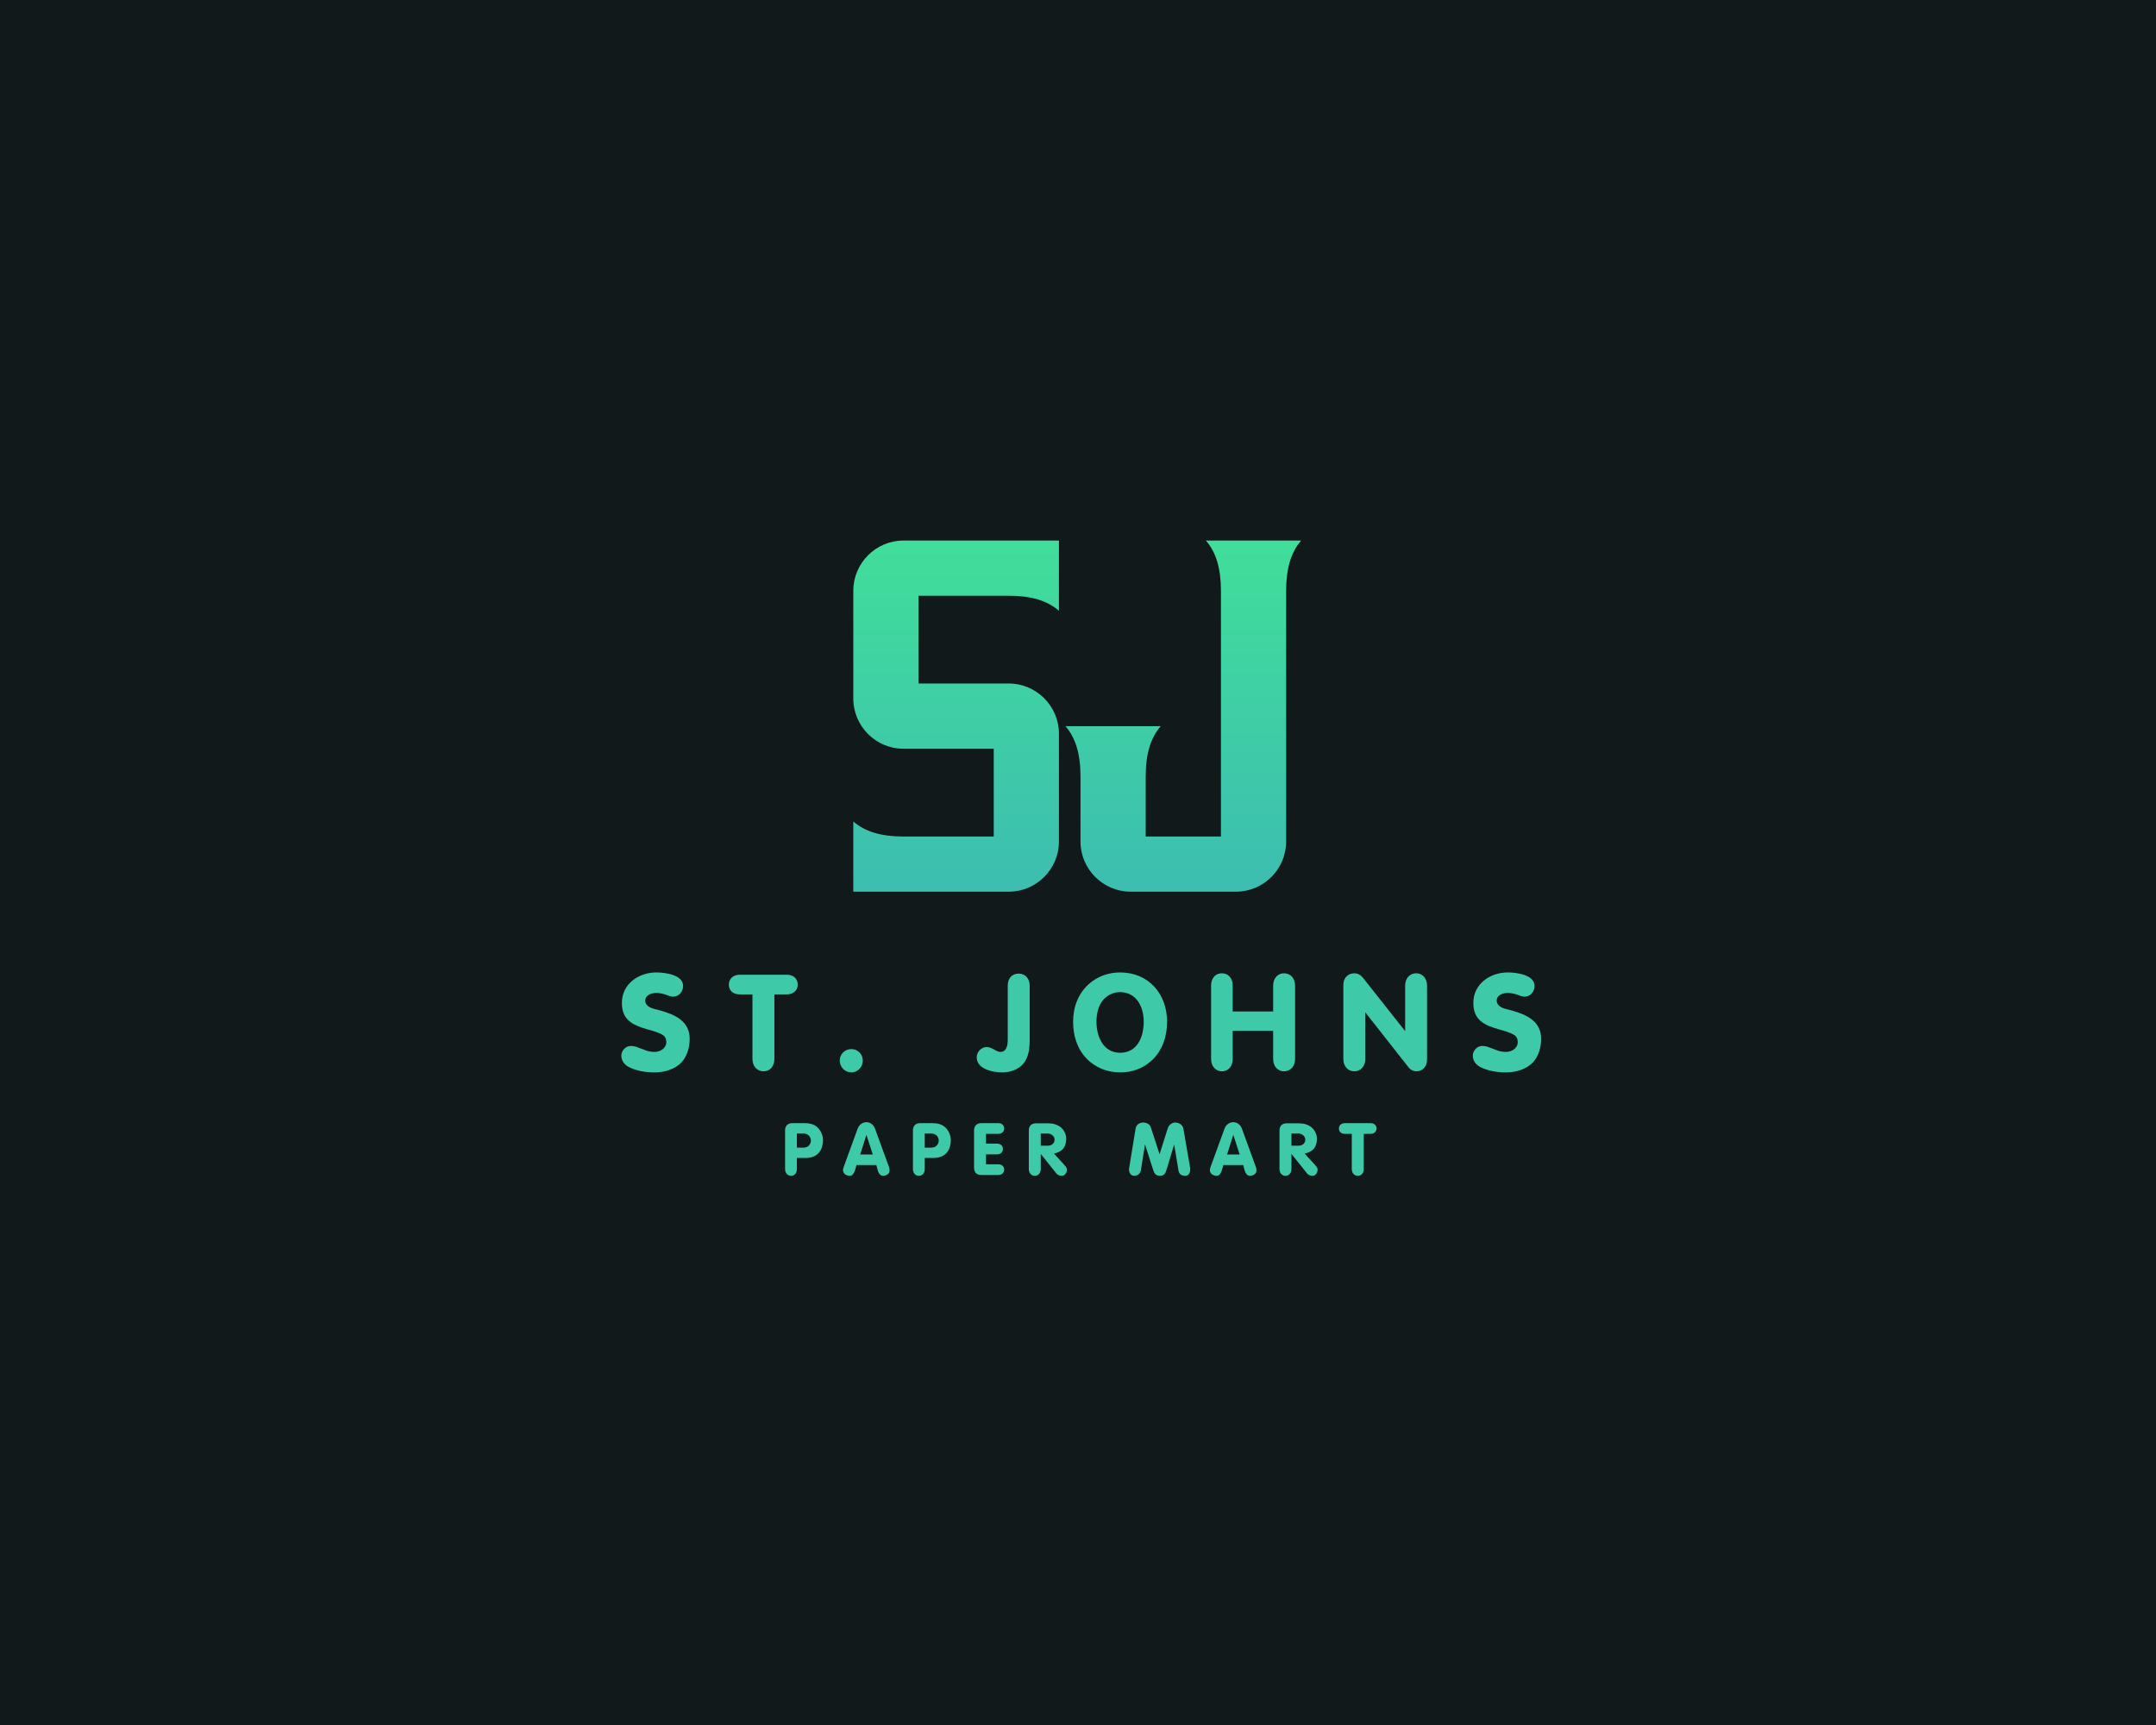
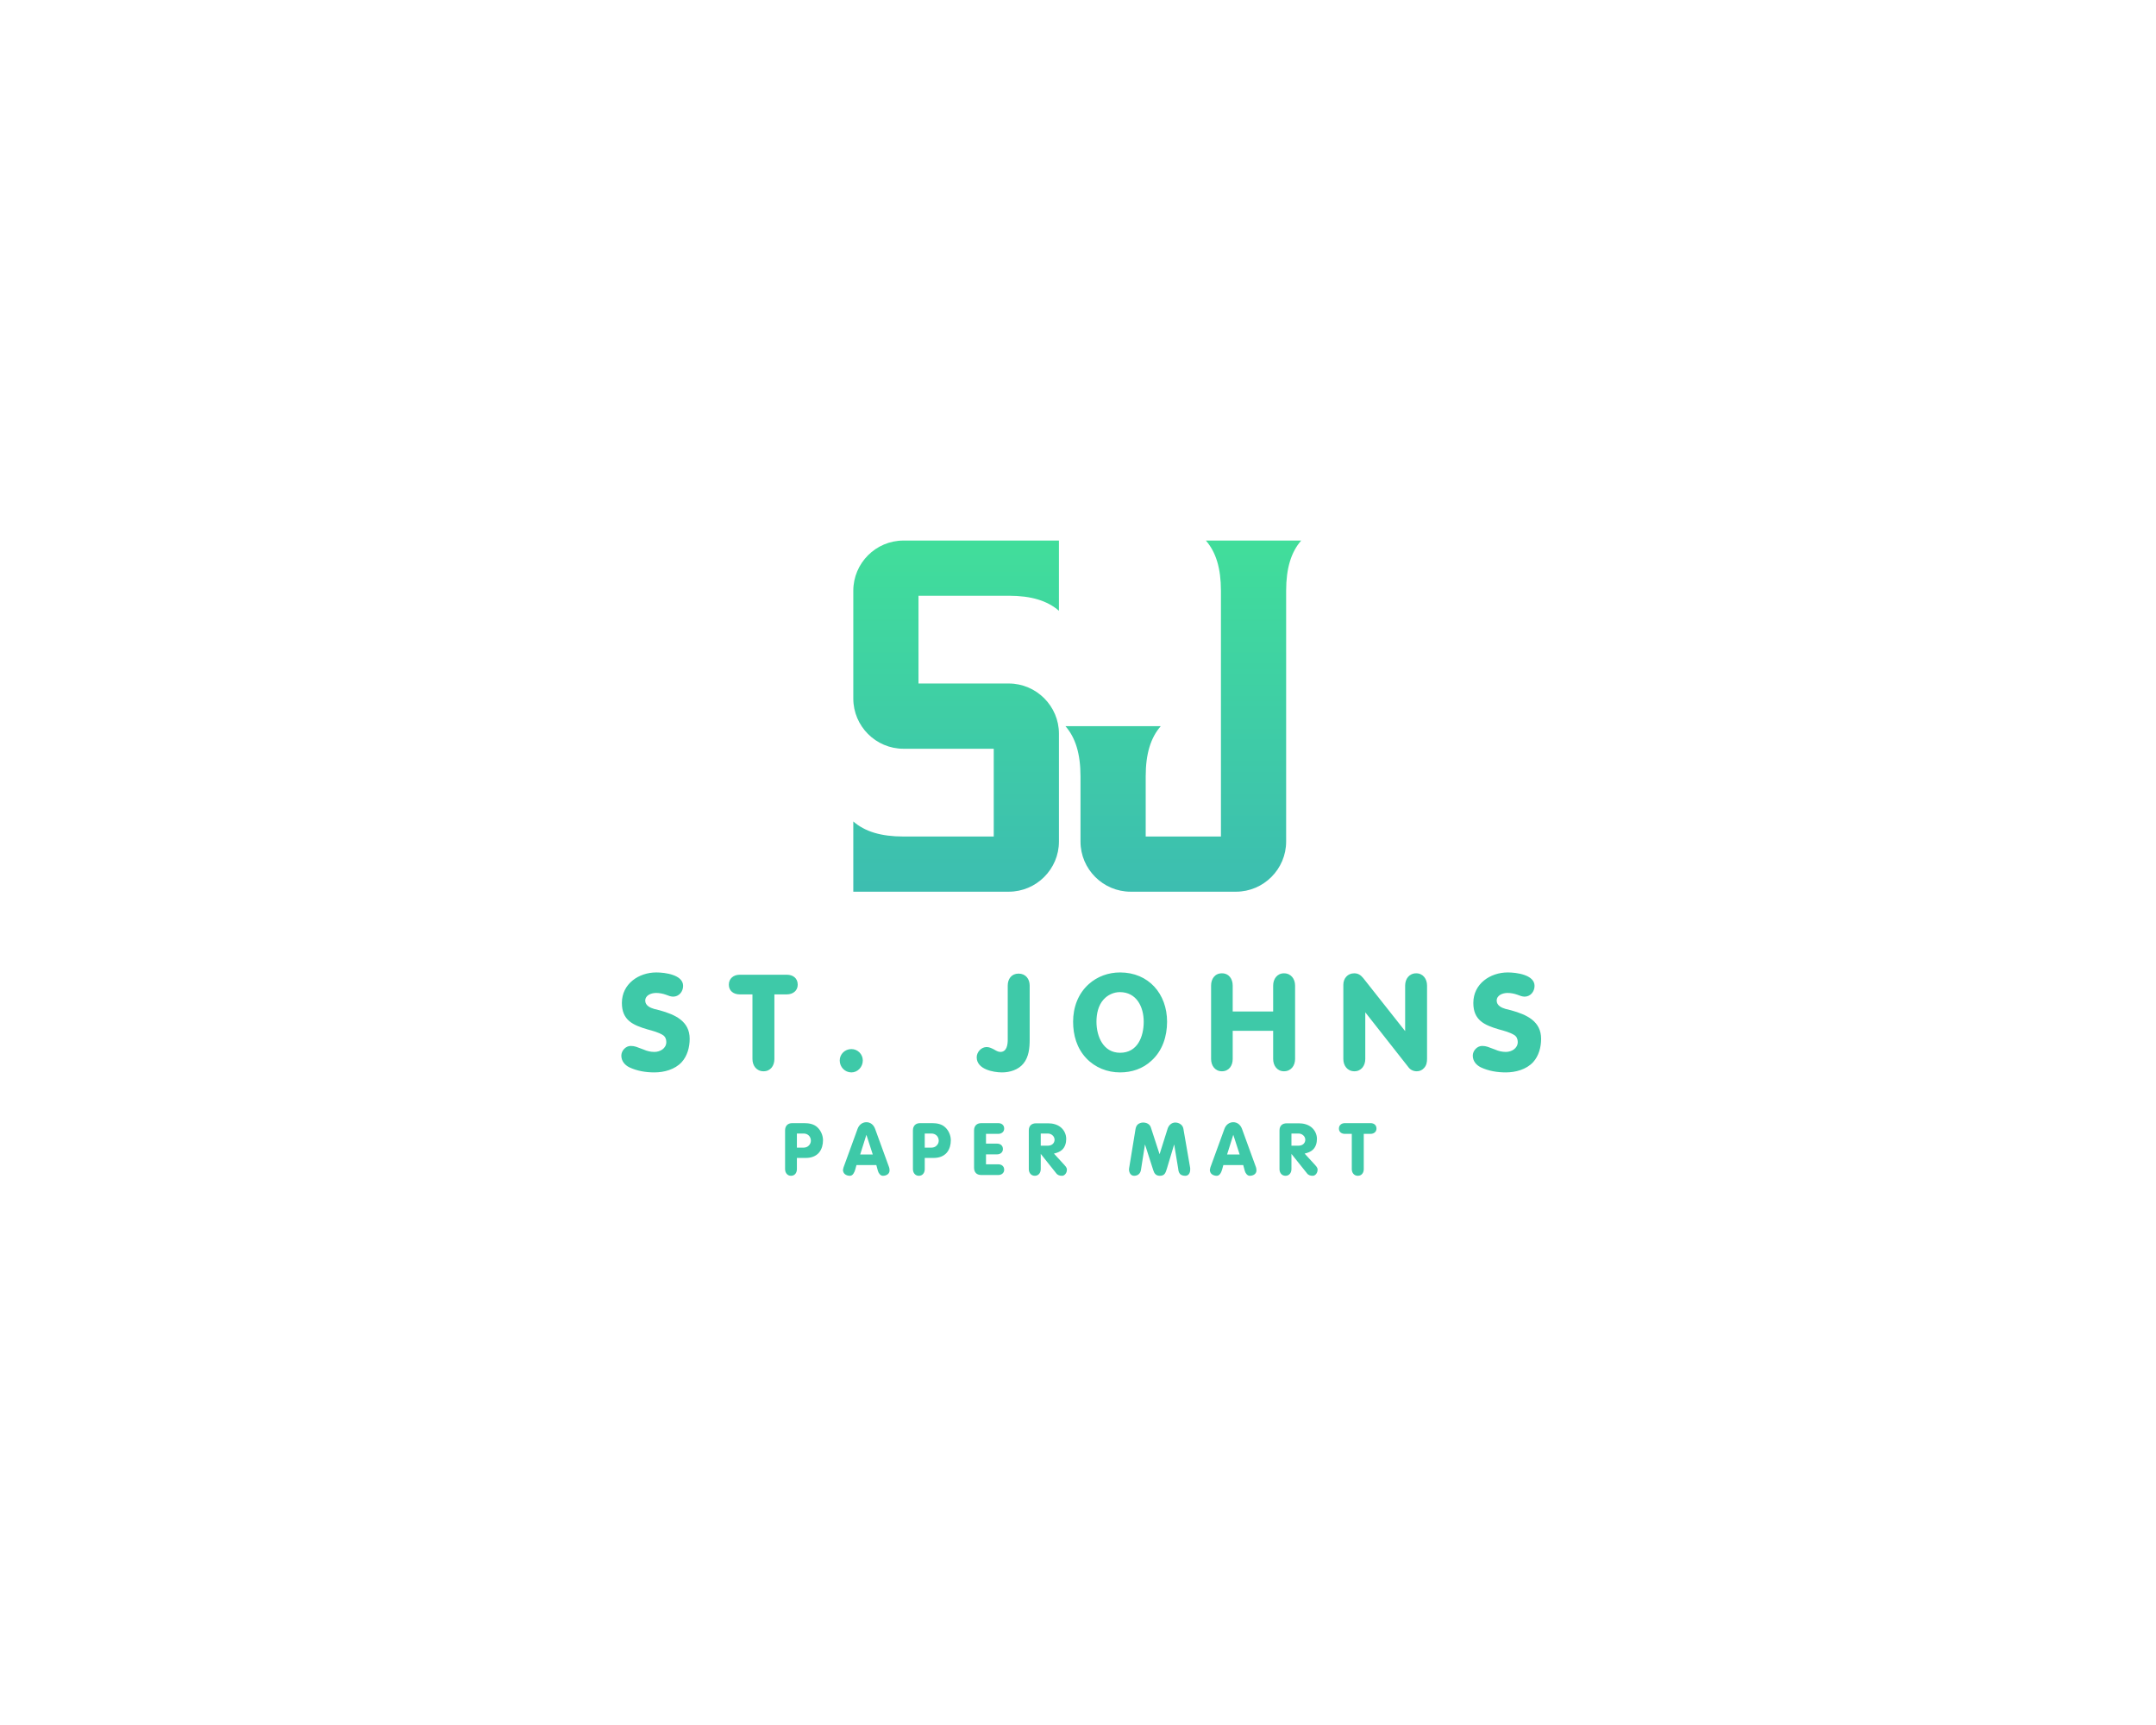
<svg xmlns="http://www.w3.org/2000/svg" version="1.1" width="1280" height="1024" viewBox="0 0 1280 1024" xml:space="preserve">
  <defs>
</defs>
  <g transform="matrix(1 0 0 1 640 512)" id="background-logo">
-     <rect style="stroke: none; stroke-width: 0; stroke-dasharray: none; stroke-linecap: butt; stroke-dashoffset: 0; stroke-linejoin: miter; stroke-miterlimit: 4; fill: rgb(18,25,27); fill-rule: nonzero; opacity: 1;" paint-order="stroke" x="-640" y="-512" rx="0" ry="0" width="1280" height="1024" />
+     <rect style="stroke: none; stroke-width: 0; stroke-dasharray: none; stroke-linecap: butt; stroke-dashoffset: 0; stroke-linejoin: miter; stroke-miterlimit: 4; fill: rgb(255,255,255); fill-opacity: 0; fill-rule: nonzero; opacity: 1;" paint-order="stroke" x="-640" y="-512" rx="0" ry="0" width="1280" height="1024" />
  </g>
  <g transform="matrix(1.921154 0 0 1.921154 641.9159 606.9342)" id="text-logo">
    <g style="" paint-order="stroke">
      <g transform="matrix(1 0 0 1 0 0)" id="text-logo-path-0">
        <path style="stroke: none; stroke-width: 0.468; stroke-dasharray: none; stroke-linecap: butt; stroke-dashoffset: 0; stroke-linejoin: miter; stroke-miterlimit: 4; fill: rgb(62,201,168); fill-rule: nonzero; opacity: 1;" paint-order="stroke" transform=" translate(-143.97, 14.655)" d="M 22.97 -9.59 C 22.97 -15.05 18.48 -17.07 13.73 -18.39 L 11.97 -18.83 C 10.74 -19.18 9.24 -19.89 9.24 -21.38 C 9.24 -23.06 11.09 -23.76 12.58 -23.76 C 13.55 -23.76 14.61 -23.58 15.58 -23.23 L 16.81 -22.79 C 17.16 -22.7 17.51 -22.62 17.86 -22.62 C 19.62 -22.62 20.94 -24.11 20.94 -25.96 C 20.94 -29.39 15.31 -30.1 12.67 -30.1 C 7.22 -30.1 2.02 -26.58 2.02 -20.68 C 2.02 -15.31 5.46 -13.82 9.94 -12.5 C 11.53 -12.06 13.29 -11.62 14.7 -10.74 C 15.4 -10.3 15.75 -9.5 15.75 -8.62 C 15.75 -6.6 13.82 -5.54 12.06 -5.54 C 10.91 -5.54 9.77 -5.81 8.8 -6.25 L 6.42 -7.13 C 5.9 -7.3 5.37 -7.39 4.75 -7.39 C 3.17 -7.39 1.85 -5.9 1.85 -4.4 C 1.85 -2.73 2.9 -1.5 4.31 -0.79 C 6.69 0.35 9.42 0.79 12.06 0.79 C 15.05 0.79 18.39 -0.09 20.5 -2.38 C 22.26 -4.31 22.97 -7.04 22.97 -9.59 Z M 56.36 -26.31 C 56.36 -28.34 54.87 -29.39 53.02 -29.39 L 38.41 -29.39 C 36.56 -29.39 35.07 -28.25 35.07 -26.31 C 35.07 -24.38 36.56 -23.32 38.41 -23.32 L 42.37 -23.32 L 42.37 -3.34 C 42.37 -1.32 43.6 0.44 45.8 0.44 C 48 0.44 49.15 -1.32 49.15 -3.34 L 49.15 -23.32 L 53.02 -23.32 C 54.87 -23.32 56.36 -24.46 56.36 -26.31 Z M 76.47 -2.9 C 76.47 -4.84 74.89 -6.42 72.95 -6.42 C 70.93 -6.42 69.34 -4.84 69.34 -2.9 C 69.34 -0.88 70.93 0.79 72.95 0.79 C 74.89 0.79 76.47 -0.88 76.47 -2.9 Z M 128.04 -9.33 L 128.04 -26.05 C 128.04 -28.07 126.81 -29.74 124.61 -29.74 C 122.41 -29.74 121.26 -28.07 121.26 -26.05 L 121.26 -9.33 C 121.26 -7.83 121 -5.54 118.98 -5.54 C 118.27 -5.54 117.57 -5.98 116.95 -6.34 C 116.25 -6.69 115.54 -7.04 114.84 -7.04 L 114.58 -7.04 C 112.99 -6.95 111.67 -5.46 111.67 -3.87 C 111.67 -0.18 116.78 0.79 119.5 0.79 C 121.88 0.79 124.52 0 126.1 -1.94 C 127.78 -3.96 128.04 -6.78 128.04 -9.33 Z M 170.5 -14.87 C 170.5 -23.5 164.78 -30.1 155.98 -30.1 C 152.37 -30.1 148.94 -28.86 146.3 -26.49 C 142.96 -23.5 141.46 -19.27 141.46 -14.87 C 141.46 -10.74 142.6 -6.69 145.51 -3.61 C 148.24 -0.7 152.02 0.79 155.98 0.79 C 159.59 0.79 163.02 -0.35 165.66 -2.82 C 169.09 -5.9 170.5 -10.38 170.5 -14.87 Z M 163.28 -14.87 C 163.28 -10.21 161.35 -5.28 155.98 -5.28 C 150.79 -5.28 148.68 -10.3 148.68 -14.87 C 148.68 -17.25 149.2 -19.89 150.88 -21.74 C 152.11 -23.14 154.04 -24.02 155.89 -24.02 C 161.08 -24.02 163.28 -19.45 163.28 -14.87 Z M 210.06 -3.34 L 210.06 -26.05 C 210.06 -28.07 208.82 -29.83 206.62 -29.83 C 204.51 -29.83 203.28 -28.07 203.28 -26.05 L 203.28 -18.04 L 190.78 -18.04 L 190.78 -26.05 C 190.78 -28.07 189.64 -29.83 187.44 -29.83 C 185.24 -29.83 184.1 -28.07 184.1 -26.05 L 184.1 -3.34 C 184.1 -1.32 185.33 0.44 187.44 0.44 C 189.64 0.44 190.78 -1.32 190.78 -3.34 L 190.78 -12.06 L 203.28 -12.06 L 203.28 -3.34 C 203.28 -1.32 204.51 0.44 206.62 0.44 C 208.82 0.44 210.06 -1.32 210.06 -3.34 Z M 250.84 -3.43 L 250.84 -26.05 C 250.84 -28.07 249.61 -29.83 247.5 -29.83 C 245.3 -29.83 244.07 -28.07 244.07 -26.05 L 244.07 -11.97 L 231.13 -28.34 C 230.34 -29.3 229.55 -29.83 228.32 -29.83 C 226.29 -29.83 224.97 -28.25 224.97 -26.31 L 224.97 -3.34 C 224.97 -1.32 226.2 0.44 228.4 0.44 C 230.52 0.44 231.75 -1.32 231.75 -3.34 L 231.75 -17.78 L 245.04 -0.88 C 245.65 0 246.62 0.44 247.68 0.44 C 248.56 0.44 249.35 0.09 249.96 -0.62 C 250.67 -1.41 250.84 -2.38 250.84 -3.43 Z M 286.09 -9.59 C 286.09 -15.05 281.6 -17.07 276.85 -18.39 L 275.09 -18.83 C 273.86 -19.18 272.36 -19.89 272.36 -21.38 C 272.36 -23.06 274.21 -23.76 275.7 -23.76 C 276.67 -23.76 277.73 -23.58 278.7 -23.23 L 279.93 -22.79 C 280.28 -22.7 280.63 -22.62 280.98 -22.62 C 282.74 -22.62 284.06 -24.11 284.06 -25.96 C 284.06 -29.39 278.43 -30.1 275.79 -30.1 C 270.34 -30.1 265.14 -26.58 265.14 -20.68 C 265.14 -15.31 268.58 -13.82 273.06 -12.5 C 274.65 -12.06 276.41 -11.62 277.82 -10.74 C 278.52 -10.3 278.87 -9.5 278.87 -8.62 C 278.87 -6.6 276.94 -5.54 275.18 -5.54 C 274.03 -5.54 272.89 -5.81 271.92 -6.25 L 269.54 -7.13 C 269.02 -7.3 268.49 -7.39 267.87 -7.39 C 266.29 -7.39 264.97 -5.9 264.97 -4.4 C 264.97 -2.73 266.02 -1.5 267.43 -0.79 C 269.81 0.35 272.54 0.79 275.18 0.79 C 278.17 0.79 281.51 -0.09 283.62 -2.38 C 285.38 -4.31 286.09 -7.04 286.09 -9.59 Z" stroke-linecap="round" />
      </g>
    </g>
  </g>
  <g transform="matrix(1.921154 0 0 1.921154 639.5509 425.1089)" id="tagline-83fdfb2a-8044-4ad8-b129-1c6be14b1c43-logo">
    <g style="" paint-order="stroke">
      <g transform="matrix(1 0 0 1 0 0)" id="tagline-83fdfb2a-8044-4ad8-b129-1c6be14b1c43-logo-path-0">
-         <linearGradient id="SVGID_144976" gradientUnits="userSpaceOnUse" gradientTransform="matrix(1 0 0 1 5.12 -108.5)" x1="-5.27" y1="-27.767" x2="-5.27" y2="147.233">
+         <linearGradient id="SVGID_461462" gradientUnits="userSpaceOnUse" gradientTransform="matrix(1 0 0 1 5.12 -108.5)" x1="-5.27" y1="-27.767" x2="-5.27" y2="147.233">
          <stop offset="0%" style="stop-color:rgb(66,230,149);stop-opacity: 1" />
          <stop offset="100%" style="stop-color:rgb(59,178,184);stop-opacity: 1" />
        </linearGradient>
-         <path style="stroke: rgb(255,255,255); stroke-width: 0; stroke-dasharray: none; stroke-linecap: butt; stroke-dashoffset: 0; stroke-linejoin: miter; stroke-miterlimit: 4; fill: url(#SVGID_144976); fill-rule: nonzero; opacity: 1;" paint-order="stroke" transform=" translate(-74.325, 54.25)" d="M 20.61 -44.17 L 48.52 -44.17 L 48.52 -17.05 L 20.61 -17.05 C 13.64 -17.05 8.68 -18.6 5.12 -21.7 L 5.12 0 L 53.16 0 C 61.69 0 68.67 -6.97 68.67 -15.5 L 68.67 -48.83 C 68.67 -57.35 61.69 -64.33 53.16 -64.33 L 25.27 -64.33 L 25.27 -91.45 L 53.16 -91.45 C 60.14 -91.45 65.1 -89.9 68.67 -86.8 L 68.67 -108.5 L 20.61 -108.5 C 12.09 -108.5 5.12 -101.53 5.12 -93 L 5.12 -59.67 C 5.12 -51.15 12.09 -44.17 20.61 -44.17 Z M 118.73 -93 L 118.73 -17.05 L 95.48 -17.05 L 95.48 -35.65 C 95.48 -42.63 97.03 -47.59 100.13 -51.15 L 70.68 -51.15 C 73.78 -47.59 75.33 -42.63 75.33 -35.65 L 75.33 -15.5 C 75.33 -6.97 82.3 0 90.83 0 L 123.38 0 C 131.91 0 138.88 -6.97 138.88 -15.5 L 138.88 -93 C 138.88 -99.97 140.43 -104.94 143.53 -108.5 L 114.08 -108.5 C 117.18 -104.94 118.73 -99.97 118.73 -93 Z" stroke-linecap="round" />
+         <path style="stroke: rgb(255,255,255); stroke-width: 0; stroke-dasharray: none; stroke-linecap: butt; stroke-dashoffset: 0; stroke-linejoin: miter; stroke-miterlimit: 4; fill: url(#SVGID_461462); fill-rule: nonzero; opacity: 1;" paint-order="stroke" transform=" translate(-74.325, 54.25)" d="M 20.61 -44.17 L 48.52 -44.17 L 48.52 -17.05 L 20.61 -17.05 C 13.64 -17.05 8.68 -18.6 5.12 -21.7 L 5.12 0 L 53.16 0 C 61.69 0 68.67 -6.97 68.67 -15.5 L 68.67 -48.83 C 68.67 -57.35 61.69 -64.33 53.16 -64.33 L 25.27 -64.33 L 25.27 -91.45 L 53.16 -91.45 C 60.14 -91.45 65.1 -89.9 68.67 -86.8 L 68.67 -108.5 L 20.61 -108.5 C 12.09 -108.5 5.12 -101.53 5.12 -93 L 5.12 -59.67 C 5.12 -51.15 12.09 -44.17 20.61 -44.17 Z M 118.73 -93 L 118.73 -17.05 L 95.48 -17.05 L 95.48 -35.65 C 95.48 -42.63 97.03 -47.59 100.13 -51.15 L 70.68 -51.15 C 73.78 -47.59 75.33 -42.63 75.33 -35.65 L 75.33 -15.5 C 75.33 -6.97 82.3 0 90.83 0 L 123.38 0 C 131.91 0 138.88 -6.97 138.88 -15.5 L 138.88 -93 C 138.88 -99.97 140.43 -104.94 143.53 -108.5 L 114.08 -108.5 C 117.18 -104.94 118.73 -99.97 118.73 -93 Z" stroke-linecap="round" />
      </g>
    </g>
  </g>
  <g transform="matrix(1.921154 0 0 1.921154 641.6507 682.0722)" id="tagline-a268ac17-6d42-4d14-bbff-e2fde401ea1b-logo">
    <g style="" paint-order="stroke">
      <g transform="matrix(1 0 0 1 0 0)" id="tagline-a268ac17-6d42-4d14-bbff-e2fde401ea1b-logo-path-0">
        <path style="stroke: none; stroke-width: 0.255; stroke-dasharray: none; stroke-linecap: butt; stroke-dashoffset: 0; stroke-linejoin: miter; stroke-miterlimit: 4; fill: rgb(62,201,168); fill-rule: nonzero; opacity: 1;" paint-order="stroke" transform=" translate(-92.96, 8.04)" d="M 13.3 -10.75 C 13.3 -12.19 12.67 -13.68 11.62 -14.69 C 10.56 -15.74 9.02 -16.03 7.54 -16.03 L 3.79 -16.03 C 2.4 -16.03 1.58 -15.17 1.58 -13.78 L 1.58 -1.82 C 1.58 -0.72 2.26 0.24 3.41 0.24 C 4.61 0.24 5.23 -0.72 5.23 -1.82 L 5.23 -5.28 L 8.02 -5.28 C 9.6 -5.28 11.09 -5.76 12.1 -6.96 C 12.96 -8.02 13.3 -9.41 13.3 -10.75 Z M 9.55 -10.56 C 9.55 -10.03 9.31 -9.5 8.93 -9.12 C 8.45 -8.59 7.78 -8.45 7.1 -8.45 L 5.23 -8.45 L 5.23 -12.82 L 7.3 -12.82 C 8.54 -12.82 9.46 -12 9.55 -10.75 Z M 33.86 -1.25 L 33.86 -1.54 C 33.86 -1.78 33.82 -2.16 33.72 -2.4 L 29.4 -14.26 C 28.97 -15.46 28.01 -16.32 26.71 -16.32 C 25.42 -16.32 24.41 -15.46 23.98 -14.26 L 19.66 -2.4 C 19.61 -2.16 19.46 -1.73 19.46 -1.44 C 19.46 -1.39 19.51 -1.3 19.51 -1.25 C 19.66 -0.24 20.66 0.24 21.62 0.24 C 22.54 0.24 23.02 -0.86 23.26 -1.68 L 23.64 -3.07 L 29.78 -3.07 L 30.26 -1.3 C 30.46 -0.58 31.03 0.24 31.8 0.24 C 32.76 0.24 33.77 -0.24 33.86 -1.25 Z M 28.68 -6.34 L 24.79 -6.34 L 26.71 -12.43 Z M 52.8 -10.75 C 52.8 -12.19 52.18 -13.68 51.12 -14.69 C 50.06 -15.74 48.53 -16.03 47.04 -16.03 L 43.3 -16.03 C 41.9 -16.03 41.09 -15.17 41.09 -13.78 L 41.09 -1.82 C 41.09 -0.72 41.76 0.24 42.91 0.24 C 44.11 0.24 44.74 -0.72 44.74 -1.82 L 44.74 -5.28 L 47.52 -5.28 C 49.1 -5.28 50.59 -5.76 51.6 -6.96 C 52.46 -8.02 52.8 -9.41 52.8 -10.75 Z M 49.06 -10.56 C 49.06 -10.03 48.82 -9.5 48.43 -9.12 C 47.95 -8.59 47.28 -8.45 46.61 -8.45 L 44.74 -8.45 L 44.74 -12.82 L 46.8 -12.82 C 48.05 -12.82 48.96 -12 49.06 -10.75 Z M 69.29 -1.63 C 69.29 -2.74 68.47 -3.31 67.46 -3.31 L 63.67 -3.31 L 63.67 -6.38 L 67.08 -6.38 C 68.09 -6.38 68.9 -7.01 68.9 -8.02 C 68.9 -9.12 68.09 -9.7 67.08 -9.7 L 63.67 -9.7 L 63.67 -12.72 L 67.46 -12.72 C 68.47 -12.72 69.29 -13.34 69.29 -14.35 C 69.29 -15.46 68.47 -16.03 67.46 -16.03 L 62.23 -16.03 C 60.79 -16.03 59.98 -15.17 59.98 -13.78 L 59.98 -2.26 C 59.98 -0.82 60.79 0 62.23 0 L 67.46 0 C 68.47 0 69.29 -0.62 69.29 -1.63 Z M 88.66 -1.54 L 88.66 -1.92 C 88.51 -2.4 88.18 -2.83 87.79 -3.22 L 84.67 -6.62 C 85.63 -6.86 86.5 -7.15 87.22 -7.82 C 88.13 -8.69 88.46 -9.94 88.46 -11.18 C 88.46 -12.53 87.84 -13.87 86.78 -14.74 C 85.68 -15.65 84.24 -15.98 82.85 -15.98 L 79.15 -15.98 C 77.71 -15.98 76.9 -15.17 76.9 -13.78 L 76.9 -1.82 C 76.9 -0.72 77.57 0.24 78.77 0.24 C 79.92 0.24 80.59 -0.72 80.59 -1.82 L 80.59 -6.53 L 85.34 -0.58 C 85.78 0.05 86.45 0.24 87.17 0.24 C 87.98 0.24 88.66 -0.67 88.66 -1.54 Z M 84.86 -10.9 C 84.86 -9.79 83.95 -9.07 82.85 -9.07 L 80.59 -9.07 L 80.59 -12.82 L 82.8 -12.82 C 83.86 -12.82 84.86 -12 84.86 -10.9 Z M 126.77 -1.63 L 126.77 -2.16 L 124.66 -14.35 C 124.46 -15.5 123.31 -16.22 122.16 -16.22 C 121.01 -16.22 120.14 -15.36 119.81 -14.35 L 117.31 -6.43 L 114.62 -14.69 C 114.29 -15.74 113.28 -16.22 112.22 -16.22 C 111.65 -16.22 111.07 -16.03 110.59 -15.65 C 110.16 -15.26 109.97 -14.74 109.87 -14.16 L 107.9 -2.11 C 107.9 -2.02 107.86 -1.82 107.86 -1.73 C 107.86 -0.77 108.38 0.24 109.44 0.24 C 110.59 0.24 111.36 -0.43 111.55 -1.54 L 112.8 -9.46 L 115.34 -1.54 C 115.68 -0.43 116.21 0.24 117.41 0.24 C 118.9 0.24 119.18 -0.72 119.57 -1.97 L 121.82 -9.46 L 123.07 -1.92 C 123.12 -1.39 123.22 -0.86 123.55 -0.43 C 123.94 0.1 124.66 0.24 125.28 0.24 C 126.29 0.24 126.77 -0.67 126.77 -1.63 Z M 147.24 -1.25 L 147.24 -1.54 C 147.24 -1.78 147.19 -2.16 147.1 -2.4 L 142.78 -14.26 C 142.34 -15.46 141.38 -16.32 140.09 -16.32 C 138.79 -16.32 137.78 -15.46 137.35 -14.26 L 133.03 -2.4 C 132.98 -2.16 132.84 -1.73 132.84 -1.44 C 132.84 -1.39 132.89 -1.3 132.89 -1.25 C 133.03 -0.24 134.04 0.24 135 0.24 C 135.91 0.24 136.39 -0.86 136.63 -1.68 L 137.02 -3.07 L 143.16 -3.07 L 143.64 -1.3 C 143.83 -0.58 144.41 0.24 145.18 0.24 C 146.14 0.24 147.14 -0.24 147.24 -1.25 Z M 142.06 -6.34 L 138.17 -6.34 L 140.09 -12.43 Z M 166.13 -1.54 L 166.13 -1.92 C 165.98 -2.4 165.65 -2.83 165.26 -3.22 L 162.14 -6.62 C 163.1 -6.86 163.97 -7.15 164.69 -7.82 C 165.6 -8.69 165.94 -9.94 165.94 -11.18 C 165.94 -12.53 165.31 -13.87 164.26 -14.74 C 163.15 -15.65 161.71 -15.98 160.32 -15.98 L 156.62 -15.98 C 155.18 -15.98 154.37 -15.17 154.37 -13.78 L 154.37 -1.82 C 154.37 -0.72 155.04 0.24 156.24 0.24 C 157.39 0.24 158.06 -0.72 158.06 -1.82 L 158.06 -6.53 L 162.82 -0.58 C 163.25 0.05 163.92 0.24 164.64 0.24 C 165.46 0.24 166.13 -0.67 166.13 -1.54 Z M 162.34 -10.9 C 162.34 -9.79 161.42 -9.07 160.32 -9.07 L 158.06 -9.07 L 158.06 -12.82 L 160.27 -12.82 C 161.33 -12.82 162.34 -12 162.34 -10.9 Z M 184.34 -14.35 C 184.34 -15.46 183.53 -16.03 182.52 -16.03 L 174.55 -16.03 C 173.54 -16.03 172.73 -15.41 172.73 -14.35 C 172.73 -13.3 173.54 -12.72 174.55 -12.72 L 176.71 -12.72 L 176.71 -1.82 C 176.71 -0.72 177.38 0.24 178.58 0.24 C 179.78 0.24 180.41 -0.72 180.41 -1.82 L 180.41 -12.72 L 182.52 -12.72 C 183.53 -12.72 184.34 -13.34 184.34 -14.35 Z" stroke-linecap="round" />
      </g>
    </g>
  </g>
</svg>
